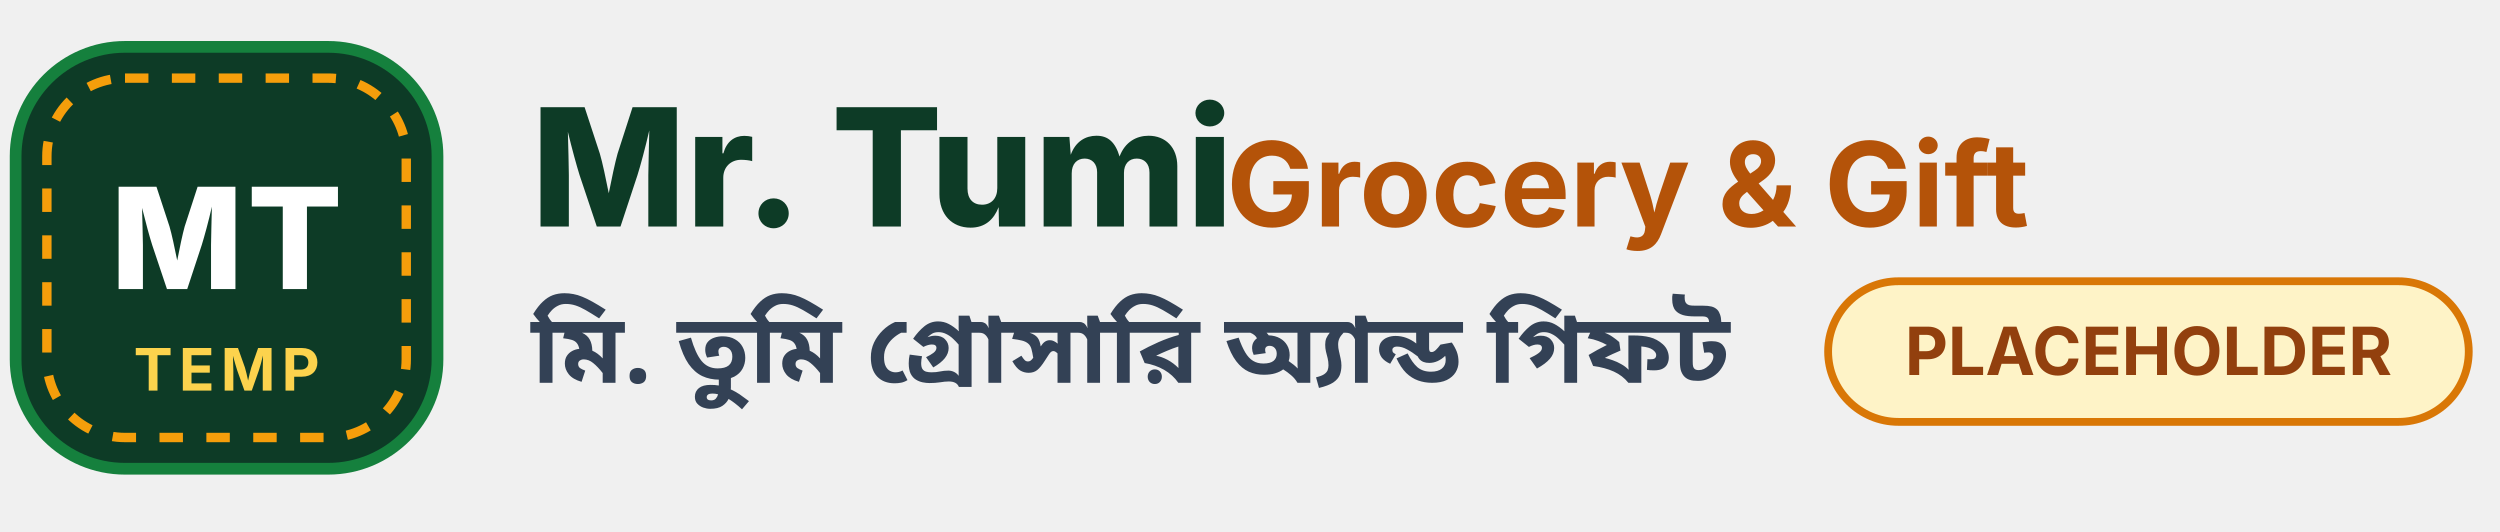
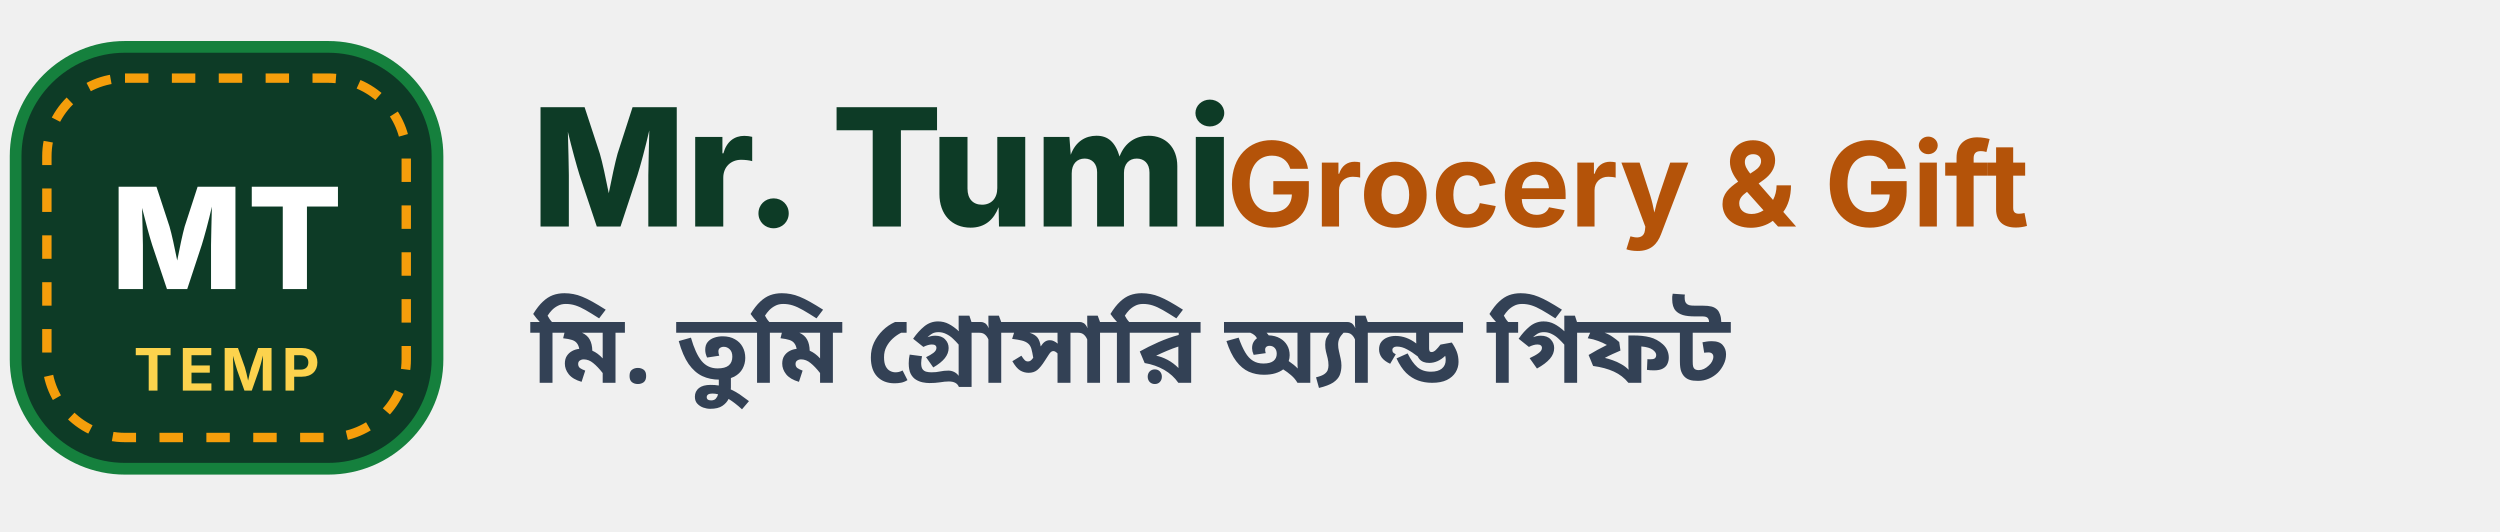
<svg xmlns="http://www.w3.org/2000/svg" viewBox="0 0 320 68" fill="none" role="img" aria-label="Mr. Tumi Grocery &amp; Gift (Temporary Logo Placeholder)">
  <rect x="2" y="6" width="54" height="54" rx="14" fill="#0d3b26" stroke="#15803d" stroke-width="1.5" />
  <rect x="6" y="10" width="46" height="46" rx="10" fill="none" stroke="#f59e0b" stroke-width="1.2" stroke-dasharray="3 3" />
  <text x="29" y="37" text-anchor="middle" font-family="'Inter', system-ui, sans-serif" font-weight="800" font-size="18" fill="#ffffff" letter-spacing="0.5">MT</text>
  <text x="29" y="50" text-anchor="middle" font-family="'Inter', system-ui, sans-serif" font-weight="700" font-size="7.5" fill="#fcd34d" letter-spacing="0.8">TEMP</text>
  <text x="68" y="29" font-family="'Hind Siliguri', 'Inter', system-ui, sans-serif" font-weight="800" font-size="21" fill="#0d3b26">Mr. Tumi</text>
  <text x="157" y="29" font-family="'Inter', system-ui, sans-serif" font-weight="700" font-size="15" fill="#b45309">Grocery &amp; Gift</text>
  <text x="68" y="49" font-family="'Hind Siliguri', 'Noto Sans Bengali', sans-serif" font-weight="600" font-size="12.5" fill="#334155">মি. তুমি গ্রোসারি অ্যান্ড গিফট</text>
-   <rect x="234" y="36" width="82" height="18" rx="9" fill="#fef3c7" stroke="#d97706" stroke-width="1" />
-   <text x="275" y="48" text-anchor="middle" font-family="'Inter', system-ui, sans-serif" font-weight="700" font-size="8.5" fill="#92400e">PLACEHOLDER</text>
</svg>
